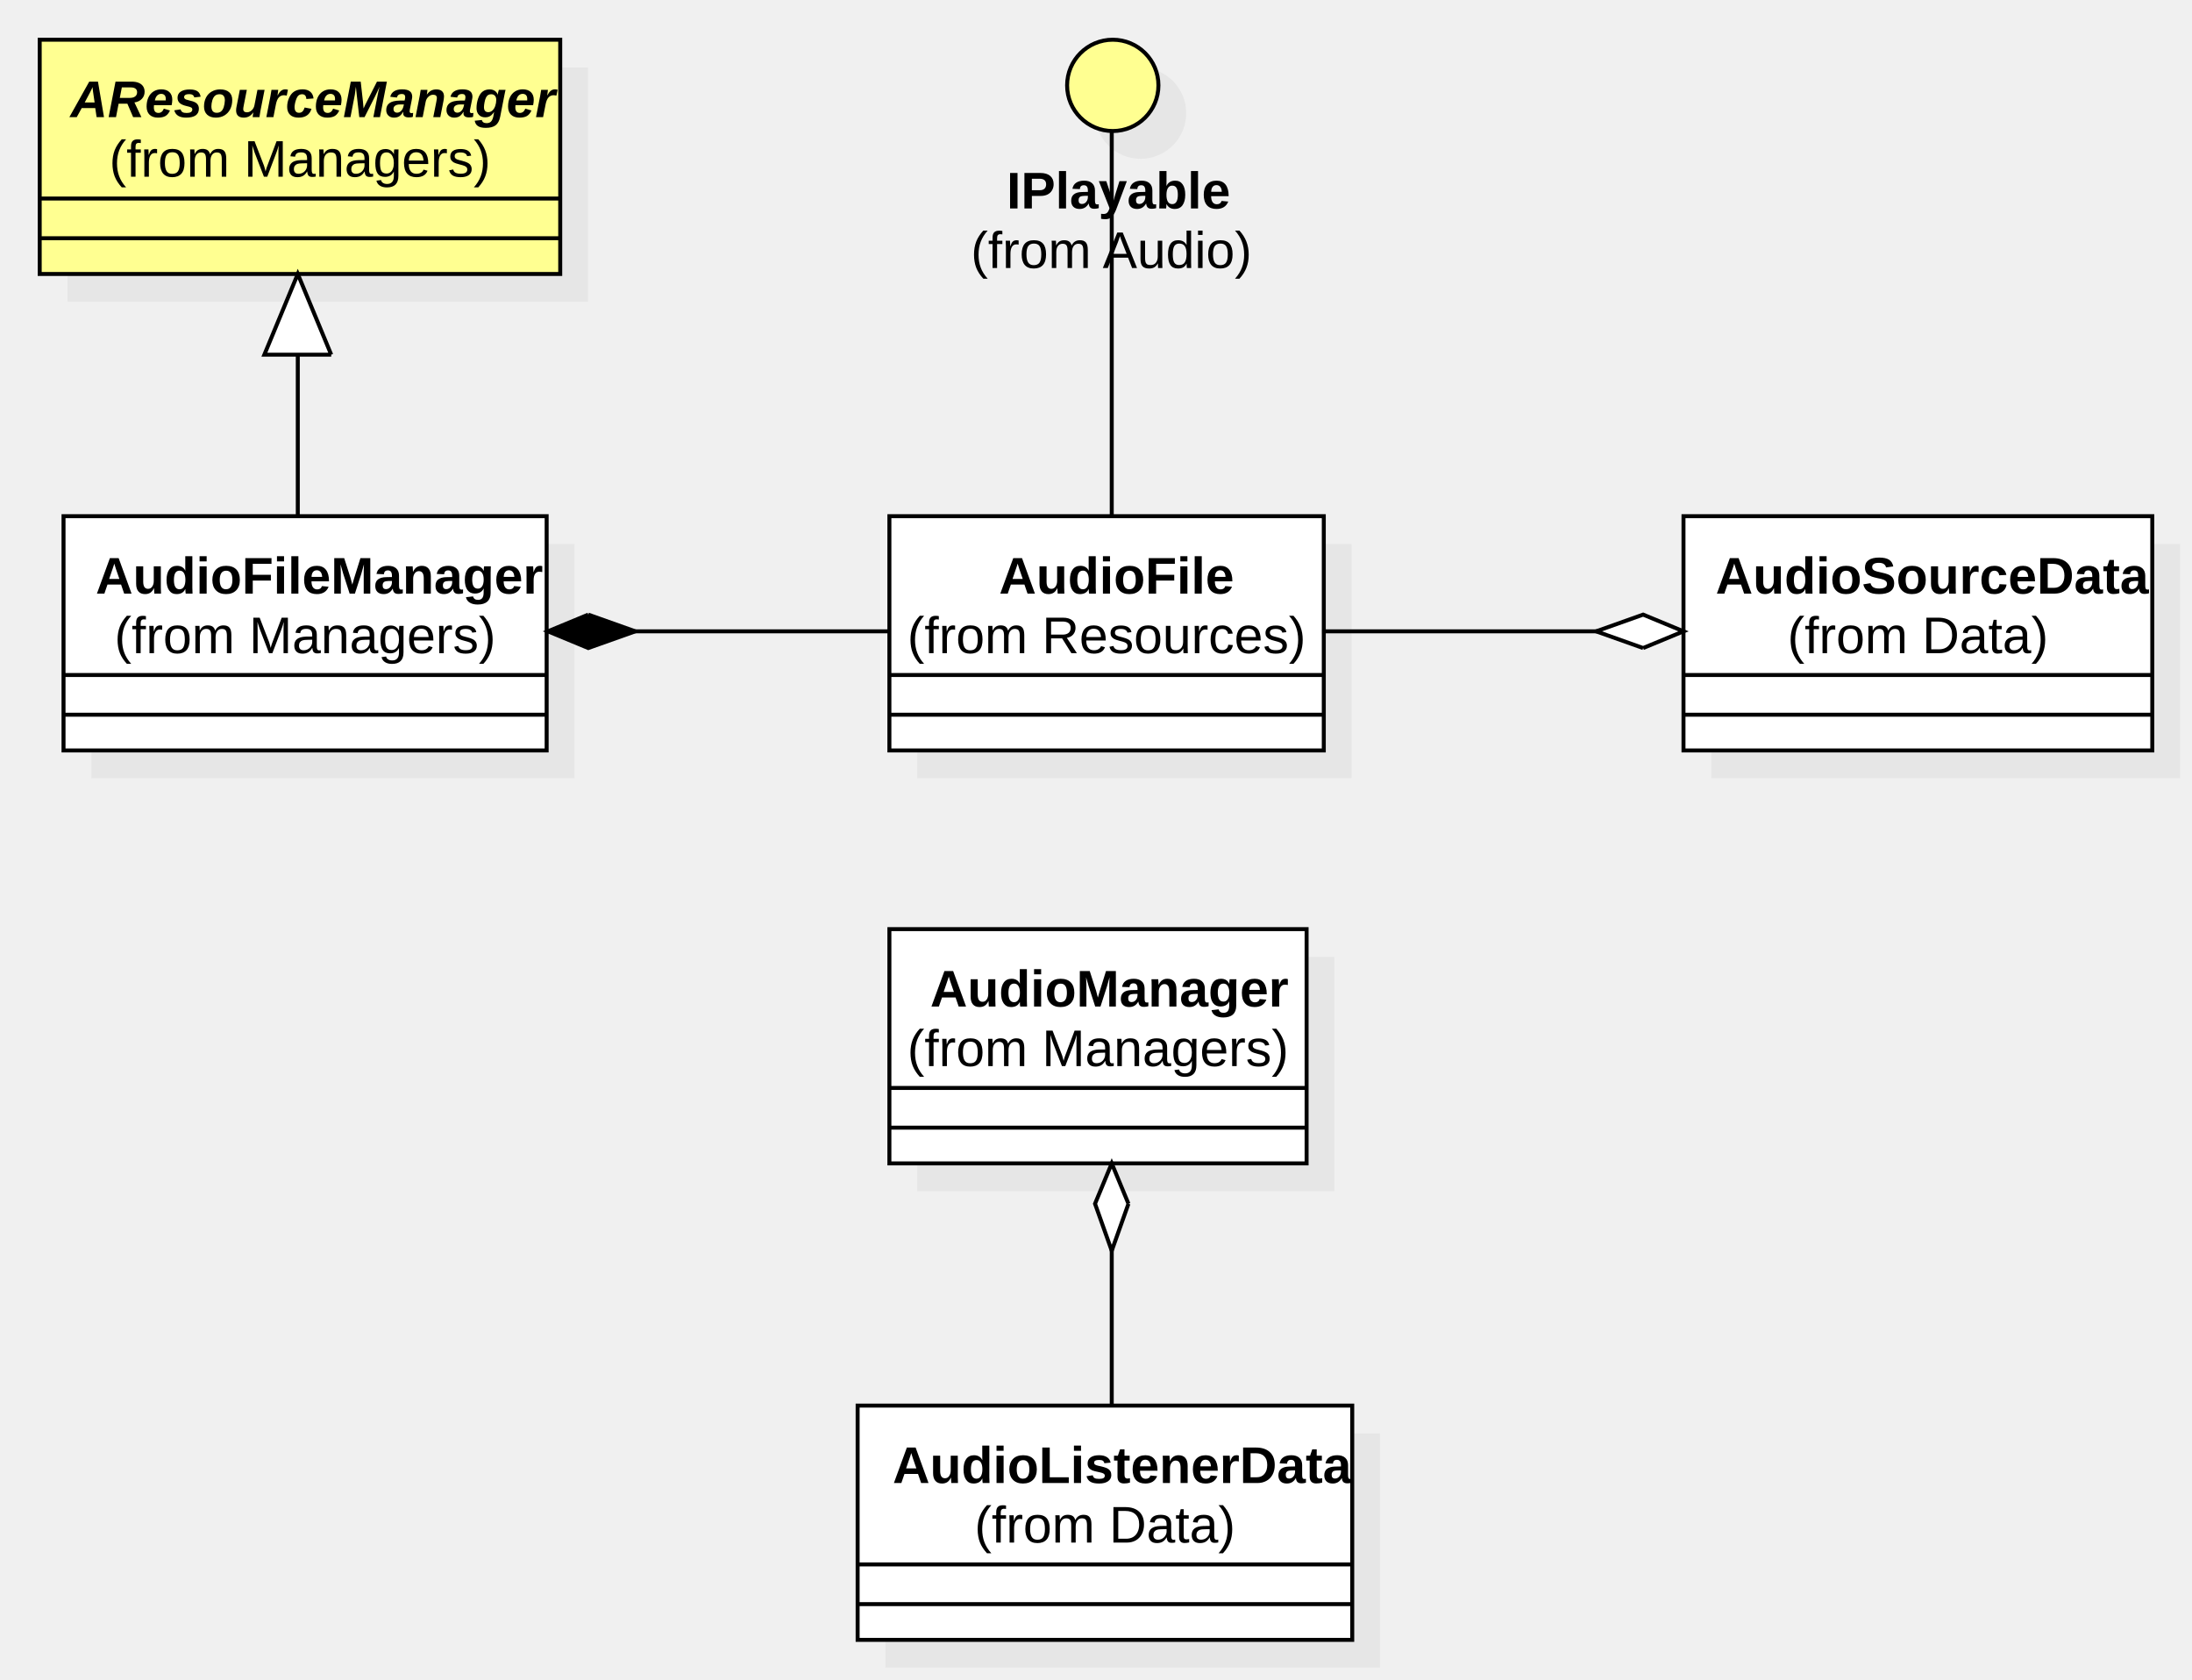
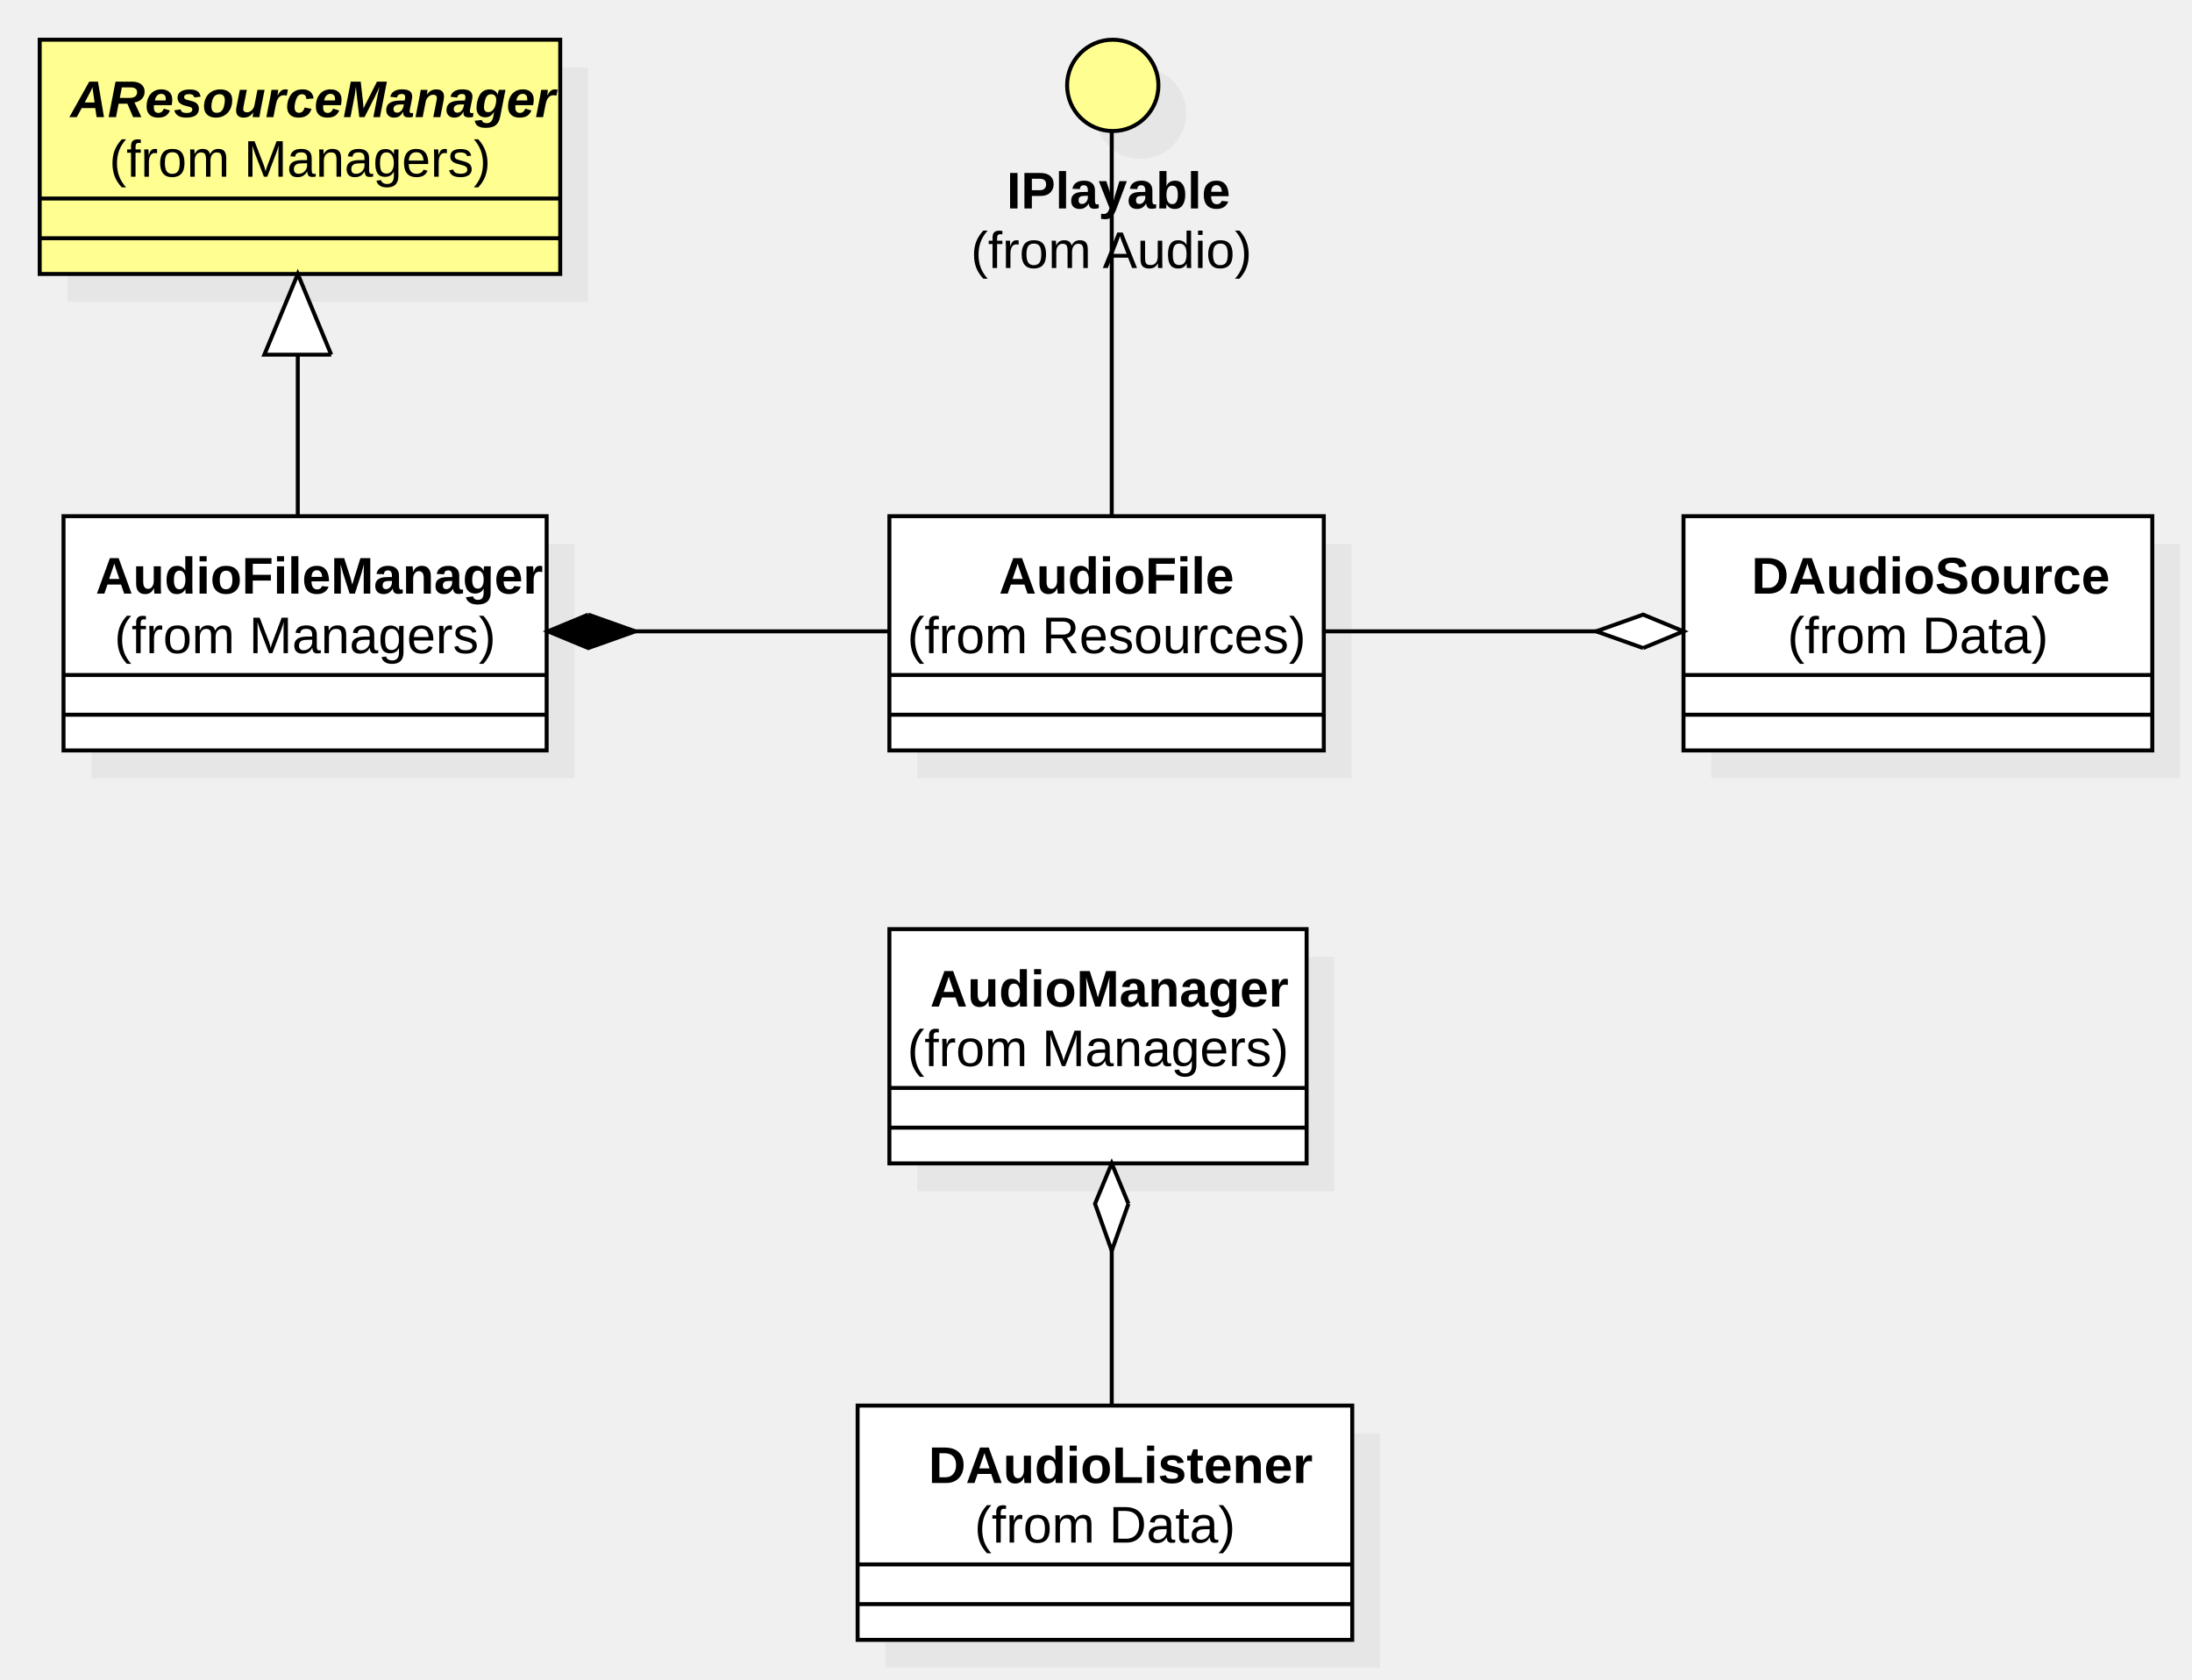
<svg xmlns="http://www.w3.org/2000/svg" version="1.1" width="552.072" height="423">
  <defs />
  <g>
    <g transform="translate(-8,-6) scale(1,1)">
      <rect fill="#C0C0C0" stroke="none" x="239" y="247" width="105.078" height="59" opacity="0.2" />
    </g>
    <g transform="translate(-8,-6) scale(1,1)">
      <rect fill="#ffffff" stroke="none" x="232" y="240" width="105.078" height="59" />
    </g>
    <g transform="translate(-8,-6) scale(1,1)">
      <path fill="none" stroke="#000000" d="M 232 240 L 337.078 240 L 337.078 299 L 232 299 L 232 240 Z Z" stroke-miterlimit="10" />
    </g>
    <g transform="translate(-8,-6) scale(1,1)">
      <path fill="none" stroke="#000000" d="M 232 280 L 337.078 280" stroke-miterlimit="10" />
    </g>
    <g transform="translate(-8,-6) scale(1,1)">
      <path fill="none" stroke="#000000" d="M 232 290 L 337.078 290" stroke-miterlimit="10" />
    </g>
    <g transform="translate(-8,-6) scale(1,1)">
      <g>
        <path fill="none" stroke="none" />
        <text fill="#000000" stroke="none" font-family="Arial" font-size="13px" font-style="normal" font-weight="bold" text-decoration="none" x="242.26" y="259.5">AudioManager</text>
      </g>
    </g>
    <g transform="translate(-8,-6) scale(1,1)">
      <g>
        <path fill="none" stroke="none" />
        <text fill="#000000" stroke="none" font-family="Arial" font-size="13px" font-style="normal" font-weight="normal" text-decoration="none" x="236.5" y="274.5">(from Managers)</text>
      </g>
    </g>
    <g transform="translate(-8,-6) scale(1,1)">
      <rect fill="#C0C0C0" stroke="none" x="239" y="143" width="109.407" height="59" opacity="0.2" />
    </g>
    <g transform="translate(-8,-6) scale(1,1)">
      <rect fill="#ffffff" stroke="none" x="232" y="136" width="109.407" height="59" />
    </g>
    <g transform="translate(-8,-6) scale(1,1)">
      <path fill="none" stroke="#000000" d="M 232 136 L 341.407 136 L 341.407 195 L 232 195 L 232 136 Z Z" stroke-miterlimit="10" />
    </g>
    <g transform="translate(-8,-6) scale(1,1)">
      <path fill="none" stroke="#000000" d="M 232 176 L 341.407 176" stroke-miterlimit="10" />
    </g>
    <g transform="translate(-8,-6) scale(1,1)">
      <path fill="none" stroke="#000000" d="M 232 186 L 341.407 186" stroke-miterlimit="10" />
    </g>
    <g transform="translate(-8,-6) scale(1,1)">
      <g>
        <path fill="none" stroke="none" />
        <text fill="#000000" stroke="none" font-family="Arial" font-size="13px" font-style="normal" font-weight="bold" text-decoration="none" x="259.605" y="155.5">AudioFile</text>
      </g>
    </g>
    <g transform="translate(-8,-6) scale(1,1)">
      <g>
        <path fill="none" stroke="none" />
        <text fill="#000000" stroke="none" font-family="Arial" font-size="13px" font-style="normal" font-weight="normal" text-decoration="none" x="236.5" y="170.5">(from Resources)</text>
      </g>
    </g>
    <g transform="translate(-8,-6) scale(1,1)">
      <rect fill="#C0C0C0" stroke="none" x="31" y="143" width="121.677" height="59" opacity="0.2" />
    </g>
    <g transform="translate(-8,-6) scale(1,1)">
      <rect fill="#ffffff" stroke="none" x="24" y="136" width="121.677" height="59" />
    </g>
    <g transform="translate(-8,-6) scale(1,1)">
      <path fill="none" stroke="#000000" d="M 24 136 L 145.677 136 L 145.677 195 L 24 195 L 24 136 Z Z" stroke-miterlimit="10" />
    </g>
    <g transform="translate(-8,-6) scale(1,1)">
      <path fill="none" stroke="#000000" d="M 24 176 L 145.677 176" stroke-miterlimit="10" />
    </g>
    <g transform="translate(-8,-6) scale(1,1)">
      <path fill="none" stroke="#000000" d="M 24 186 L 145.677 186" stroke-miterlimit="10" />
    </g>
    <g transform="translate(-8,-6) scale(1,1)">
      <g>
        <path fill="none" stroke="none" />
        <text fill="#000000" stroke="none" font-family="Arial" font-size="13px" font-style="normal" font-weight="bold" text-decoration="none" x="32.086" y="155.5">AudioFileManager</text>
      </g>
    </g>
    <g transform="translate(-8,-6) scale(1,1)">
      <g>
        <path fill="none" stroke="none" />
        <text fill="#000000" stroke="none" font-family="Arial" font-size="13px" font-style="normal" font-weight="normal" text-decoration="none" x="36.8" y="170.5">(from Managers)</text>
      </g>
    </g>
    <g transform="translate(-8,-6) scale(1,1)">
      <rect fill="#C0C0C0" stroke="none" x="25" y="23" width="131.097" height="59" opacity="0.2" />
    </g>
    <g transform="translate(-8,-6) scale(1,1)">
      <rect fill="#ffff91" stroke="none" x="18" y="16" width="131.097" height="59" />
    </g>
    <g transform="translate(-8,-6) scale(1,1)">
      <path fill="none" stroke="#000000" d="M 18 16 L 149.097 16 L 149.097 75 L 18 75 L 18 16 Z Z" stroke-miterlimit="10" />
    </g>
    <g transform="translate(-8,-6) scale(1,1)">
      <path fill="none" stroke="#000000" d="M 18 56 L 149.097 56" stroke-miterlimit="10" />
    </g>
    <g transform="translate(-8,-6) scale(1,1)">
      <path fill="none" stroke="#000000" d="M 18 66 L 149.097 66" stroke-miterlimit="10" />
    </g>
    <g transform="translate(-8,-6) scale(1,1)">
      <g>
        <path fill="none" stroke="none" />
        <text fill="#000000" stroke="none" font-family="Arial" font-size="13px" font-style="italic" font-weight="bold" text-decoration="none" x="25.74" y="35.5">AResourceManager</text>
      </g>
    </g>
    <g transform="translate(-8,-6) scale(1,1)">
      <g>
        <path fill="none" stroke="none" />
        <text fill="#000000" stroke="none" font-family="Arial" font-size="13px" font-style="normal" font-weight="normal" text-decoration="none" x="35.51" y="50.5">(from Managers)</text>
      </g>
    </g>
    <g transform="translate(-8,-6) scale(1,1)">
      <path fill="none" stroke="#000000" d="M 83 136 L 83 75" stroke-miterlimit="10" />
    </g>
    <g transform="translate(-8,-6) scale(1,1)">
      <path fill="#FFFFFF" stroke="none" d="M 91.419 95.325 L 83 75 L 74.581 95.325" />
    </g>
    <g transform="translate(-8,-6) scale(1,1)">
      <path fill="none" stroke="#000000" d="M 91.419 95.325 L 83 75 L 74.581 95.325 L 91.419 95.325" stroke-miterlimit="10" />
    </g>
    <g transform="translate(-8,-6) scale(1,1)">
      <path fill="#C0C0C0" stroke="none" d="M 283.76 34.5 C 283.76 28.149 288.908 23 295.26 23 C 301.611 23 306.76 28.149 306.76 34.5 C 306.76 40.851 301.611 46 295.26 46 C 288.908 46 283.76 40.851 283.76 34.5 Z" opacity="0.2" />
    </g>
    <g transform="translate(-8,-6) scale(1,1)">
      <path fill="#ffff91" stroke="none" d="M 276.76 27.5 C 276.76 21.149 281.908 16 288.26 16 C 294.611 16 299.76 21.149 299.76 27.5 C 299.76 33.851 294.611 39 288.26 39 C 281.908 39 276.76 33.851 276.76 27.5 Z" />
    </g>
    <g transform="translate(-8,-6) scale(1,1)">
      <path fill="none" stroke="#000000" d="M 276.76 27.5 C 276.76 21.149 281.908 16 288.26 16 C 294.611 16 299.76 21.149 299.76 27.5 C 299.76 33.851 294.611 39 288.26 39 C 281.908 39 276.76 33.851 276.76 27.5 Z" stroke-miterlimit="10" />
    </g>
    <g transform="translate(-8,-6) scale(1,1)">
      <g>
        <path fill="none" stroke="none" />
        <text fill="#000000" stroke="none" font-family="Arial" font-size="13px" font-style="normal" font-weight="bold" text-decoration="none" x="261.52" y="58.5">IPlayable</text>
      </g>
    </g>
    <g transform="translate(-8,-6) scale(1,1)">
      <g>
        <path fill="none" stroke="none" />
        <text fill="#000000" stroke="none" font-family="Arial" font-size="13px" font-style="normal" font-weight="normal" text-decoration="none" x="252.5" y="73.5">(from Audio)</text>
      </g>
    </g>
    <g transform="translate(-8,-6) scale(1,1)">
      <path fill="none" stroke="#000000" d="M 288 136 L 288 39" stroke-miterlimit="10" />
    </g>
    <g transform="translate(-8,-6) scale(1,1)">
      <path fill="none" stroke="#000000" d="M 232 165 L 146 165" stroke-miterlimit="10" />
    </g>
    <g transform="translate(-8,-6) scale(1,1)">
      <path fill="#000000" stroke="none" d="M 156.163 160.79 L 146 165 L 156.163 169.21 L 168 165" />
    </g>
    <g transform="translate(-8,-6) scale(1,1)">
      <path fill="none" stroke="#000000" d="M 156.163 160.79 L 146 165 L 156.163 169.21 L 168 165 L 156.163 160.79" stroke-miterlimit="10" />
    </g>
    <g transform="translate(-8,-6) scale(1,1)">
      <rect fill="#C0C0C0" stroke="none" x="439" y="143" width="118.072" height="59" opacity="0.2" />
    </g>
    <g transform="translate(-8,-6) scale(1,1)">
      <rect fill="#ffffff" stroke="none" x="432" y="136" width="118.072" height="59" />
    </g>
    <g transform="translate(-8,-6) scale(1,1)">
      <path fill="none" stroke="#000000" d="M 432 136 L 550.072 136 L 550.072 195 L 432 195 L 432 136 Z Z" stroke-miterlimit="10" />
    </g>
    <g transform="translate(-8,-6) scale(1,1)">
      <path fill="none" stroke="#000000" d="M 432 176 L 550.072 176" stroke-miterlimit="10" />
    </g>
    <g transform="translate(-8,-6) scale(1,1)">
      <path fill="none" stroke="#000000" d="M 432 186 L 550.072 186" stroke-miterlimit="10" />
    </g>
    <g transform="translate(-8,-6) scale(1,1)">
      <g>
        <path fill="none" stroke="none" />
-         <text fill="#000000" stroke="none" font-family="Arial" font-size="13px" font-style="normal" font-weight="bold" text-decoration="none" x="440.086" y="155.5">AudioSourceData</text>
+         <text fill="#000000" stroke="none" font-family="Arial" font-size="13px" font-style="normal" font-weight="bold" text-decoration="none" x="449.122" y="155.5">DAudioSource</text>
      </g>
    </g>
    <g transform="translate(-8,-6) scale(1,1)">
      <g>
        <path fill="none" stroke="none" />
        <text fill="#000000" stroke="none" font-family="Arial" font-size="13px" font-style="normal" font-weight="normal" text-decoration="none" x="458.171" y="170.5">(from Data)</text>
      </g>
    </g>
    <g transform="translate(-8,-6) scale(1,1)">
      <path fill="none" stroke="#000000" d="M 341 165 L 432 165" stroke-miterlimit="10" />
    </g>
    <g transform="translate(-8,-6) scale(1,1)">
      <path fill="#FFFFFF" stroke="none" d="M 421.837 169.21 L 432 165 L 421.837 160.79 L 410 165" />
    </g>
    <g transform="translate(-8,-6) scale(1,1)">
      <path fill="none" stroke="#000000" d="M 421.837 169.21 L 432 165 L 421.837 160.79 L 410 165 L 421.837 169.21" stroke-miterlimit="10" />
    </g>
    <g transform="translate(-8,-6) scale(1,1)">
      <rect fill="#C0C0C0" stroke="none" x="231" y="367" width="124.572" height="59" opacity="0.2" />
    </g>
    <g transform="translate(-8,-6) scale(1,1)">
      <rect fill="#ffffff" stroke="none" x="224" y="360" width="124.572" height="59" />
    </g>
    <g transform="translate(-8,-6) scale(1,1)">
      <path fill="none" stroke="#000000" d="M 224 360 L 348.572 360 L 348.572 419 L 224 419 L 224 360 Z Z" stroke-miterlimit="10" />
    </g>
    <g transform="translate(-8,-6) scale(1,1)">
      <path fill="none" stroke="#000000" d="M 224 400 L 348.572 400" stroke-miterlimit="10" />
    </g>
    <g transform="translate(-8,-6) scale(1,1)">
      <path fill="none" stroke="#000000" d="M 224 410 L 348.572 410" stroke-miterlimit="10" />
    </g>
    <g transform="translate(-8,-6) scale(1,1)">
      <g>
        <path fill="none" stroke="none" />
-         <text fill="#000000" stroke="none" font-family="Arial" font-size="13px" font-style="normal" font-weight="bold" text-decoration="none" x="232.807" y="379.5">AudioListenerData</text>
+         <text fill="#000000" stroke="none" font-family="Arial" font-size="13px" font-style="normal" font-weight="bold" text-decoration="none" x="241.843" y="379.5">DAudioListener</text>
      </g>
    </g>
    <g transform="translate(-8,-6) scale(1,1)">
      <g>
        <path fill="none" stroke="none" />
        <text fill="#000000" stroke="none" font-family="Arial" font-size="13px" font-style="normal" font-weight="normal" text-decoration="none" x="253.421" y="394.5">(from Data)</text>
      </g>
    </g>
    <g transform="translate(-8,-6) scale(1,1)">
      <path fill="none" stroke="#000000" d="M 288 360 L 288 299" stroke-miterlimit="10" />
    </g>
    <g transform="translate(-8,-6) scale(1,1)">
      <path fill="#FFFFFF" stroke="none" d="M 292.21 309.163 L 288 299 L 283.79 309.163 L 288 321" />
    </g>
    <g transform="translate(-8,-6) scale(1,1)">
      <path fill="none" stroke="#000000" d="M 292.21 309.163 L 288 299 L 283.79 309.163 L 288 321 L 292.21 309.163" stroke-miterlimit="10" />
    </g>
  </g>
</svg>
